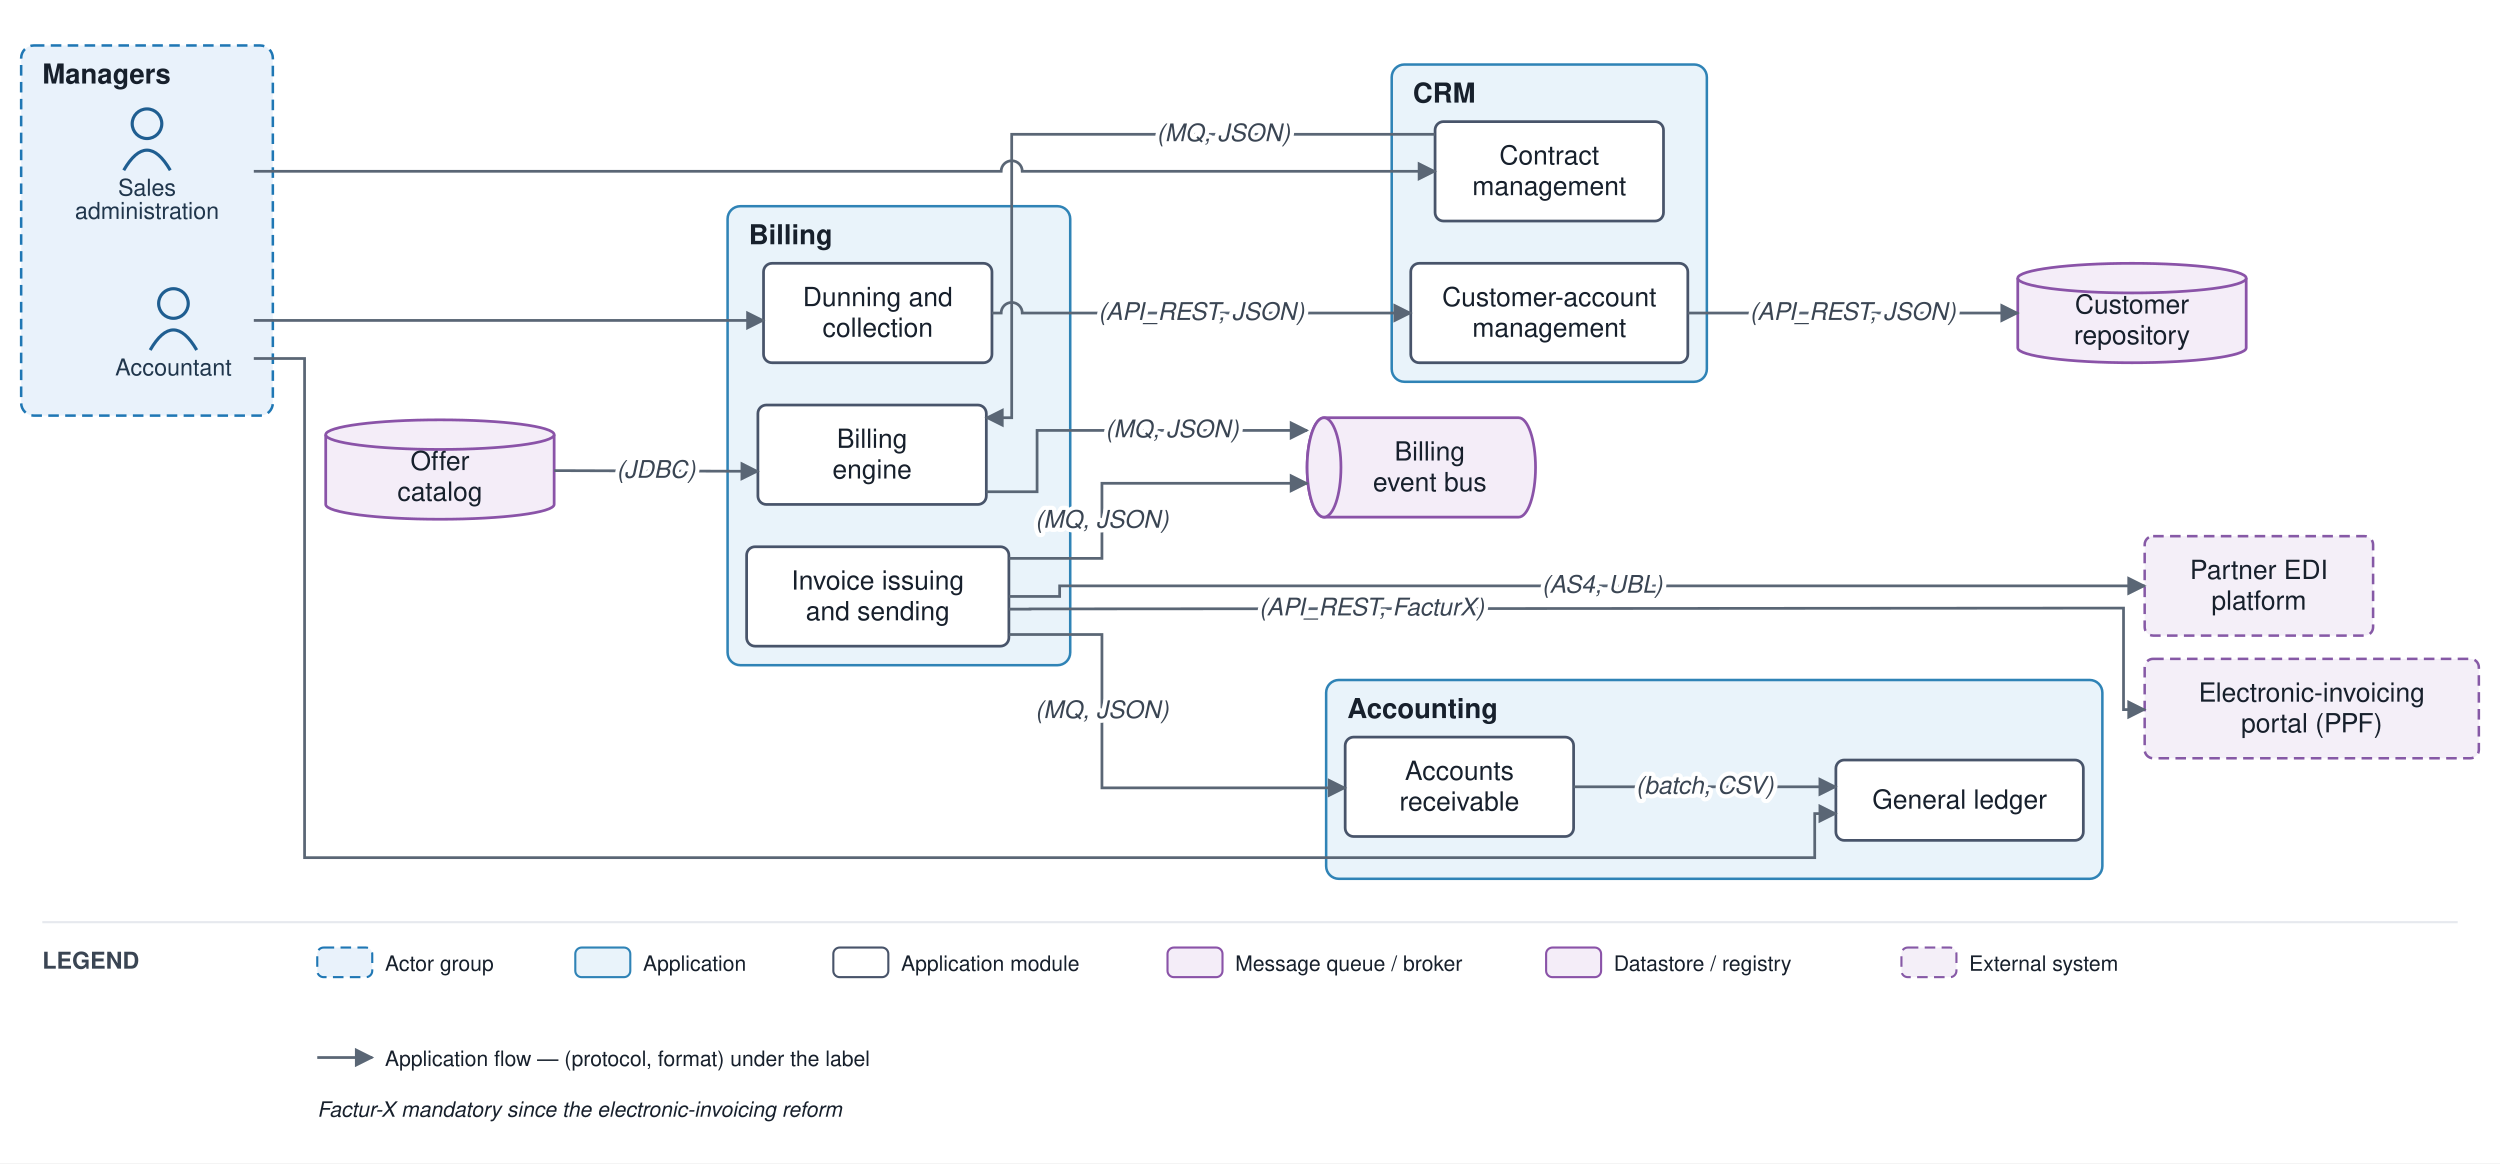
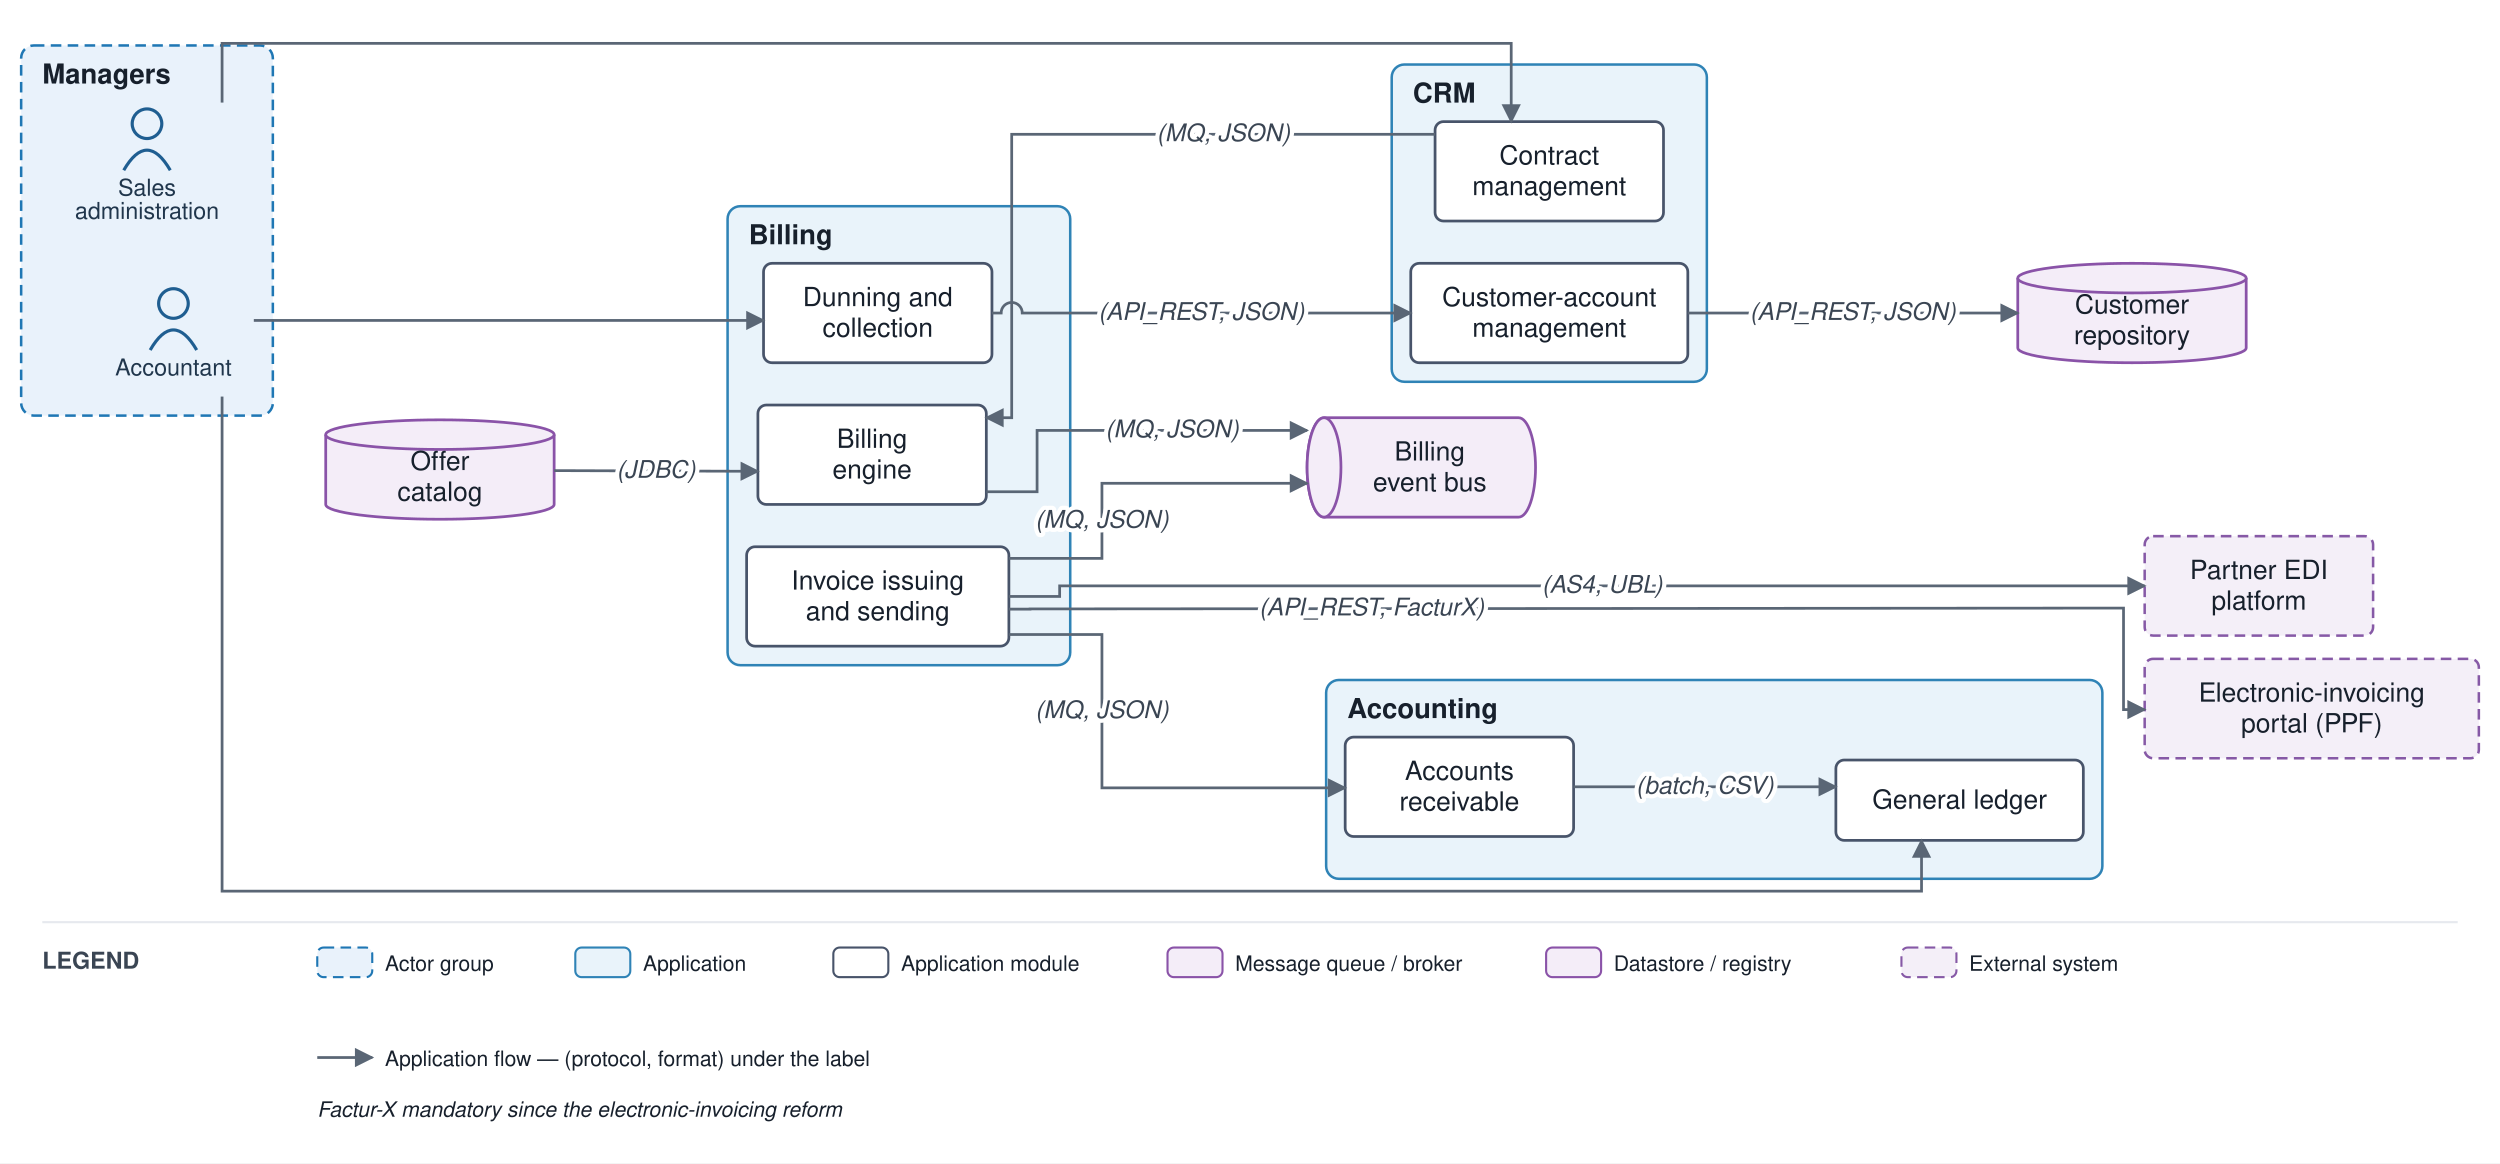
<svg xmlns="http://www.w3.org/2000/svg" viewBox="0 0 1182 550" font-family="Helvetica,Arial,sans-serif">
  <defs>
    <marker id="arr" viewBox="0 0 10 10" refX="9" refY="5" markerWidth="7" markerHeight="7" orient="auto-start-reverse">
      <path d="M0,0 L10,5 L0,10 z" fill="#5a6675" />
    </marker>
  </defs>
  <rect width="1182" height="550" fill="#ffffff" />
  <rect x="10" y="21.5" width="119" height="175" rx="6" fill="#e9f2fb" stroke="#1f77b4" stroke-width="1.2" stroke-dasharray="5 3" />
  <text x="20" y="39.5" font-size="13" font-weight="bold" fill="#17202c">Managers</text>
  <rect x="658" y="30.5" width="149" height="150" rx="6" fill="#e9f3fa" stroke="#2f83b6" stroke-width="1.2" />
  <text x="668" y="48.5" font-size="13" font-weight="bold" fill="#17202c">CRM</text>
  <rect x="344" y="97.5" width="162" height="217" rx="6" fill="#e9f3fa" stroke="#2f83b6" stroke-width="1.2" />
  <text x="354" y="115.5" font-size="13" font-weight="bold" fill="#17202c">Billing</text>
  <rect x="627" y="321.5" width="367" height="94" rx="6" fill="#e9f3fa" stroke="#2f83b6" stroke-width="1.2" />
  <text x="637" y="339.5" font-size="13" font-weight="bold" fill="#17202c">Accounting</text>
  <circle cx="82" cy="143.5" r="7" fill="none" stroke="#1f5e91" stroke-width="1.5" />
  <path d="M 71 165.5 q 11 -19 22 0" fill="none" stroke="#1f5e91" stroke-width="1.5" />
  <text x="82" y="177.5" font-size="11" text-anchor="middle" fill="#20364c">Accountant</text>
  <circle cx="69.5" cy="58.5" r="7" fill="none" stroke="#1f5e91" stroke-width="1.5" />
  <path d="M 58.5 80.5 q 11 -19 22 0" fill="none" stroke="#1f5e91" stroke-width="1.5" />
  <text x="69.5" y="92.5" font-size="11" text-anchor="middle" fill="#20364c">Sales</text>
  <text x="69.5" y="103.5" font-size="11" text-anchor="middle" fill="#20364c">administration</text>
  <rect x="667" y="124.5" width="131" height="47" rx="4" fill="#ffffff" stroke="#48546a" stroke-width="1.3" />
  <text x="732.5" y="144.75" font-size="12.5" text-anchor="middle" fill="#17202c">Customer-account</text>
  <text x="732.5" y="159.25" font-size="12.5" text-anchor="middle" fill="#17202c">management</text>
  <rect x="678.5" y="57.5" width="108" height="47" rx="4" fill="#ffffff" stroke="#48546a" stroke-width="1.3" />
  <text x="732.5" y="77.75" font-size="12.5" text-anchor="middle" fill="#17202c">Contract</text>
  <text x="732.5" y="92.25" font-size="12.5" text-anchor="middle" fill="#17202c">management</text>
  <rect x="358.333" y="191.5" width="108" height="47" rx="4" fill="#ffffff" stroke="#48546a" stroke-width="1.3" />
  <text x="412.333" y="211.75" font-size="12.5" text-anchor="middle" fill="#17202c">Billing</text>
  <text x="412.333" y="226.25" font-size="12.5" text-anchor="middle" fill="#17202c">engine</text>
  <rect x="353" y="258.5" width="124" height="47" rx="4" fill="#ffffff" stroke="#48546a" stroke-width="1.3" />
  <text x="415" y="278.75" font-size="12.5" text-anchor="middle" fill="#17202c">Invoice issuing</text>
  <text x="415" y="293.25" font-size="12.5" text-anchor="middle" fill="#17202c">and sending</text>
  <rect x="361" y="124.5" width="108" height="47" rx="4" fill="#ffffff" stroke="#48546a" stroke-width="1.3" />
  <text x="415" y="144.75" font-size="12.5" text-anchor="middle" fill="#17202c">Dunning and</text>
  <text x="415" y="159.25" font-size="12.5" text-anchor="middle" fill="#17202c">collection</text>
  <rect x="868" y="359.333" width="117" height="38" rx="4" fill="#ffffff" stroke="#48546a" stroke-width="1.3" />
  <text x="926.5" y="382.333" font-size="12.5" text-anchor="middle" fill="#17202c">General ledger</text>
  <rect x="636" y="348.5" width="108" height="47" rx="4" fill="#ffffff" stroke="#48546a" stroke-width="1.3" />
  <text x="690" y="368.75" font-size="12.5" text-anchor="middle" fill="#17202c">Accounts</text>
  <text x="690" y="383.25" font-size="12.5" text-anchor="middle" fill="#17202c">receivable</text>
  <path d="M 626 197.5 h 92 a 8 23.5 0 0 1 0 47 h -92 a 8 23.5 0 0 1 0 -47" fill="#f4edf8" stroke="#8a53a8" stroke-width="1.3" />
  <ellipse cx="626" cy="221" rx="8" ry="23.5" fill="#f4edf8" stroke="#8a53a8" stroke-width="1.3" />
  <text x="676" y="217.75" font-size="12.5" text-anchor="middle" fill="#17202c">Billing</text>
  <text x="676" y="232.25" font-size="12.5" text-anchor="middle" fill="#17202c">event bus</text>
  <path d="M 954 131.5 v 33 a 54 7 0 0 0 108 0 v -33" fill="#f4edf8" stroke="#8a53a8" stroke-width="1.3" />
  <ellipse cx="1008" cy="131.5" rx="54" ry="7" fill="#f4edf8" stroke="#8a53a8" stroke-width="1.3" />
  <text x="1008" y="148.25" font-size="12.5" text-anchor="middle" fill="#17202c">Customer</text>
  <text x="1008" y="162.75" font-size="12.5" text-anchor="middle" fill="#17202c">repository</text>
  <path d="M 154 205.5 v 33 a 54 7 0 0 0 108 0 v -33" fill="#f4edf8" stroke="#8a53a8" stroke-width="1.3" />
  <ellipse cx="208" cy="205.5" rx="54" ry="7" fill="#f4edf8" stroke="#8a53a8" stroke-width="1.3" />
  <text x="208" y="222.25" font-size="12.5" text-anchor="middle" fill="#17202c">Offer</text>
  <text x="208" y="236.75" font-size="12.5" text-anchor="middle" fill="#17202c">catalog</text>
  <rect x="1014" y="253.5" width="108" height="47" rx="4" fill="#f4eff8" stroke="#8659a6" stroke-width="1.2" stroke-dasharray="5 3" />
  <text x="1068" y="273.75" font-size="12.5" text-anchor="middle" fill="#17202c">Partner EDI</text>
  <text x="1068" y="288.25" font-size="12.5" text-anchor="middle" fill="#17202c">platform</text>
  <rect x="1014" y="311.5" width="158" height="47" rx="4" fill="#f4eff8" stroke="#8659a6" stroke-width="1.2" stroke-dasharray="5 3" />
  <text x="1093" y="331.75" font-size="12.5" text-anchor="middle" fill="#17202c">Electronic-invoicing</text>
  <text x="1093" y="346.25" font-size="12.5" text-anchor="middle" fill="#17202c">portal (PPF)</text>
-   <path d="M 120 81 L 473.333 81 A 5 5 0 0 1 483.333 81 L 678.5 81" fill="none" stroke="#5a6675" stroke-width="1.3" marker-end="url(#arr)" />
+   <path d="M 105 48.5 L 105 20.5 L 714.5 20.5 L 714.5 57.5" fill="none" stroke="#5a6675" stroke-width="1.3" marker-end="url(#arr)" />
  <path d="M 798 148 L 954 148" fill="none" stroke="#5a6675" stroke-width="1.3" marker-end="url(#arr)" />
  <path d="M 678.5 63.5 L 478.333 63.5 L 478.333 197.5 L 466.333 197.5" fill="none" stroke="#5a6675" stroke-width="1.3" marker-end="url(#arr)" />
  <path d="M 262 222.5 L 358.333 222.833" fill="none" stroke="#5a6675" stroke-width="1.3" marker-end="url(#arr)" />
  <path d="M 466.333 232.5 L 490.333 232.5 L 490.333 203.5 L 618 203.5" fill="none" stroke="#5a6675" stroke-width="1.3" marker-end="url(#arr)" />
  <path d="M 477 264 L 521 264 L 521 228.5 L 618 228.5" fill="none" stroke="#5a6675" stroke-width="1.3" marker-end="url(#arr)" />
  <path d="M 477 282 L 501 282 L 501 277 L 1014 277" fill="none" stroke="#5a6675" stroke-width="1.3" marker-end="url(#arr)" />
  <path d="M 477 288 L 487 288 L 487 287.9 L 1004 287.5 L 1004 335.5 L 1014 335.5" fill="none" stroke="#5a6675" stroke-width="1.3" marker-end="url(#arr)" />
  <path d="M 477 300 L 521 300 L 521 372.5 L 636 372.5" fill="none" stroke="#5a6675" stroke-width="1.3" marker-end="url(#arr)" />
  <path d="M 469 148 L 473.333 148 A 5 5 0 0 1 483.333 148 L 667 148" fill="none" stroke="#5a6675" stroke-width="1.3" marker-end="url(#arr)" />
  <path d="M 744 372 L 868 372" fill="none" stroke="#5a6675" stroke-width="1.3" marker-end="url(#arr)" />
-   <path d="M 120 169.5 L 144 169.5 L 144 405.5 L 858 405.5 L 858 384.667 L 868 384.667" fill="none" stroke="#5a6675" stroke-width="1.3" marker-end="url(#arr)" />
+   <path d="M 105 187.5 L 105 421.333 L 908.5 421.333 L 908.5 397.333" fill="none" stroke="#5a6675" stroke-width="1.3" marker-end="url(#arr)" />
  <path d="M 120 151.5 L 361 151.5" fill="none" stroke="#5a6675" stroke-width="1.3" marker-end="url(#arr)" />
  <text x="876" y="151.25" font-size="11.5" text-anchor="middle" fill="#3a4553" font-style="italic" stroke="#ffffff" stroke-width="4" paint-order="stroke" stroke-linejoin="round">(API_REST, JSON)</text>
  <text x="578.417" y="66.75" font-size="11.5" text-anchor="middle" fill="#3a4553" font-style="italic" stroke="#ffffff" stroke-width="4" paint-order="stroke" stroke-linejoin="round">(MQ, JSON)</text>
  <text x="310.167" y="225.917" font-size="11.5" text-anchor="middle" fill="#3a4553" font-style="italic" stroke="#ffffff" stroke-width="4" paint-order="stroke" stroke-linejoin="round">(JDBC)</text>
  <text x="554.167" y="206.75" font-size="11.5" text-anchor="middle" fill="#3a4553" font-style="italic" stroke="#ffffff" stroke-width="4" paint-order="stroke" stroke-linejoin="round">(MQ, JSON)</text>
  <text x="521" y="249.5" font-size="11.5" text-anchor="middle" fill="#3a4553" font-style="italic" stroke="#ffffff" stroke-width="4" paint-order="stroke" stroke-linejoin="round">(MQ, JSON)</text>
  <text x="757.5" y="280.25" font-size="11.5" text-anchor="middle" fill="#3a4553" font-style="italic" stroke="#ffffff" stroke-width="4" paint-order="stroke" stroke-linejoin="round">(AS4, UBL)</text>
  <text x="648.5" y="290.95" font-size="11.5" text-anchor="middle" fill="#3a4553" font-style="italic" stroke="#ffffff" stroke-width="4" paint-order="stroke" stroke-linejoin="round">(API_REST, FacturX)</text>
  <text x="521" y="339.5" font-size="11.5" text-anchor="middle" fill="#3a4553" font-style="italic" stroke="#ffffff" stroke-width="4" paint-order="stroke" stroke-linejoin="round">(MQ, JSON)</text>
  <text x="568" y="151.25" font-size="11.5" text-anchor="middle" fill="#3a4553" font-style="italic" stroke="#ffffff" stroke-width="4" paint-order="stroke" stroke-linejoin="round">(API_REST, JSON)</text>
  <text x="806" y="375.25" font-size="11.5" text-anchor="middle" fill="#3a4553" font-style="italic" stroke="#ffffff" stroke-width="4" paint-order="stroke" stroke-linejoin="round">(batch, CSV)</text>
  <line x1="20" y1="436" x2="1162" y2="436" stroke="#e6e9ee" stroke-width="1" />
  <text x="20" y="458" font-size="11" font-weight="bold" fill="#3a4553">LEGEND</text>
  <rect x="150" y="448" width="26" height="14" rx="3" fill="#e9f2fb" stroke="#1f77b4" stroke-dasharray="5 3" />
  <text x="182" y="459" font-size="10" fill="#17202c">Actor group</text>
  <rect x="272" y="448" width="26" height="14" rx="3" fill="#e9f3fa" stroke="#2f83b6" />
  <text x="304" y="459" font-size="10" fill="#17202c">Application</text>
  <rect x="394" y="448" width="26" height="14" rx="3" fill="#ffffff" stroke="#48546a" />
  <text x="426" y="459" font-size="10" fill="#17202c">Application module</text>
  <rect x="552" y="448" width="26" height="14" rx="3" fill="#f4edf8" stroke="#8a53a8" />
  <text x="584" y="459" font-size="10" fill="#17202c">Message queue / broker</text>
  <rect x="731" y="448" width="26" height="14" rx="3" fill="#f4edf8" stroke="#8a53a8" />
  <text x="763" y="459" font-size="10" fill="#17202c">Datastore / registry</text>
  <rect x="899" y="448" width="26" height="14" rx="3" fill="#f4eff8" stroke="#8659a6" stroke-dasharray="5 3" />
  <text x="931" y="459" font-size="10" fill="#17202c">External system</text>
  <line x1="150" y1="500" x2="176" y2="500" stroke="#5a6675" stroke-width="1.3" marker-end="url(#arr)" />
  <text x="182" y="504" font-size="10" fill="#17202c">Application flow — (protocol, format) under the label</text>
  <text x="150" y="528" font-size="10" fill="#17202c" font-style="italic">Factur-X mandatory since the electronic-invoicing reform</text>
</svg>
